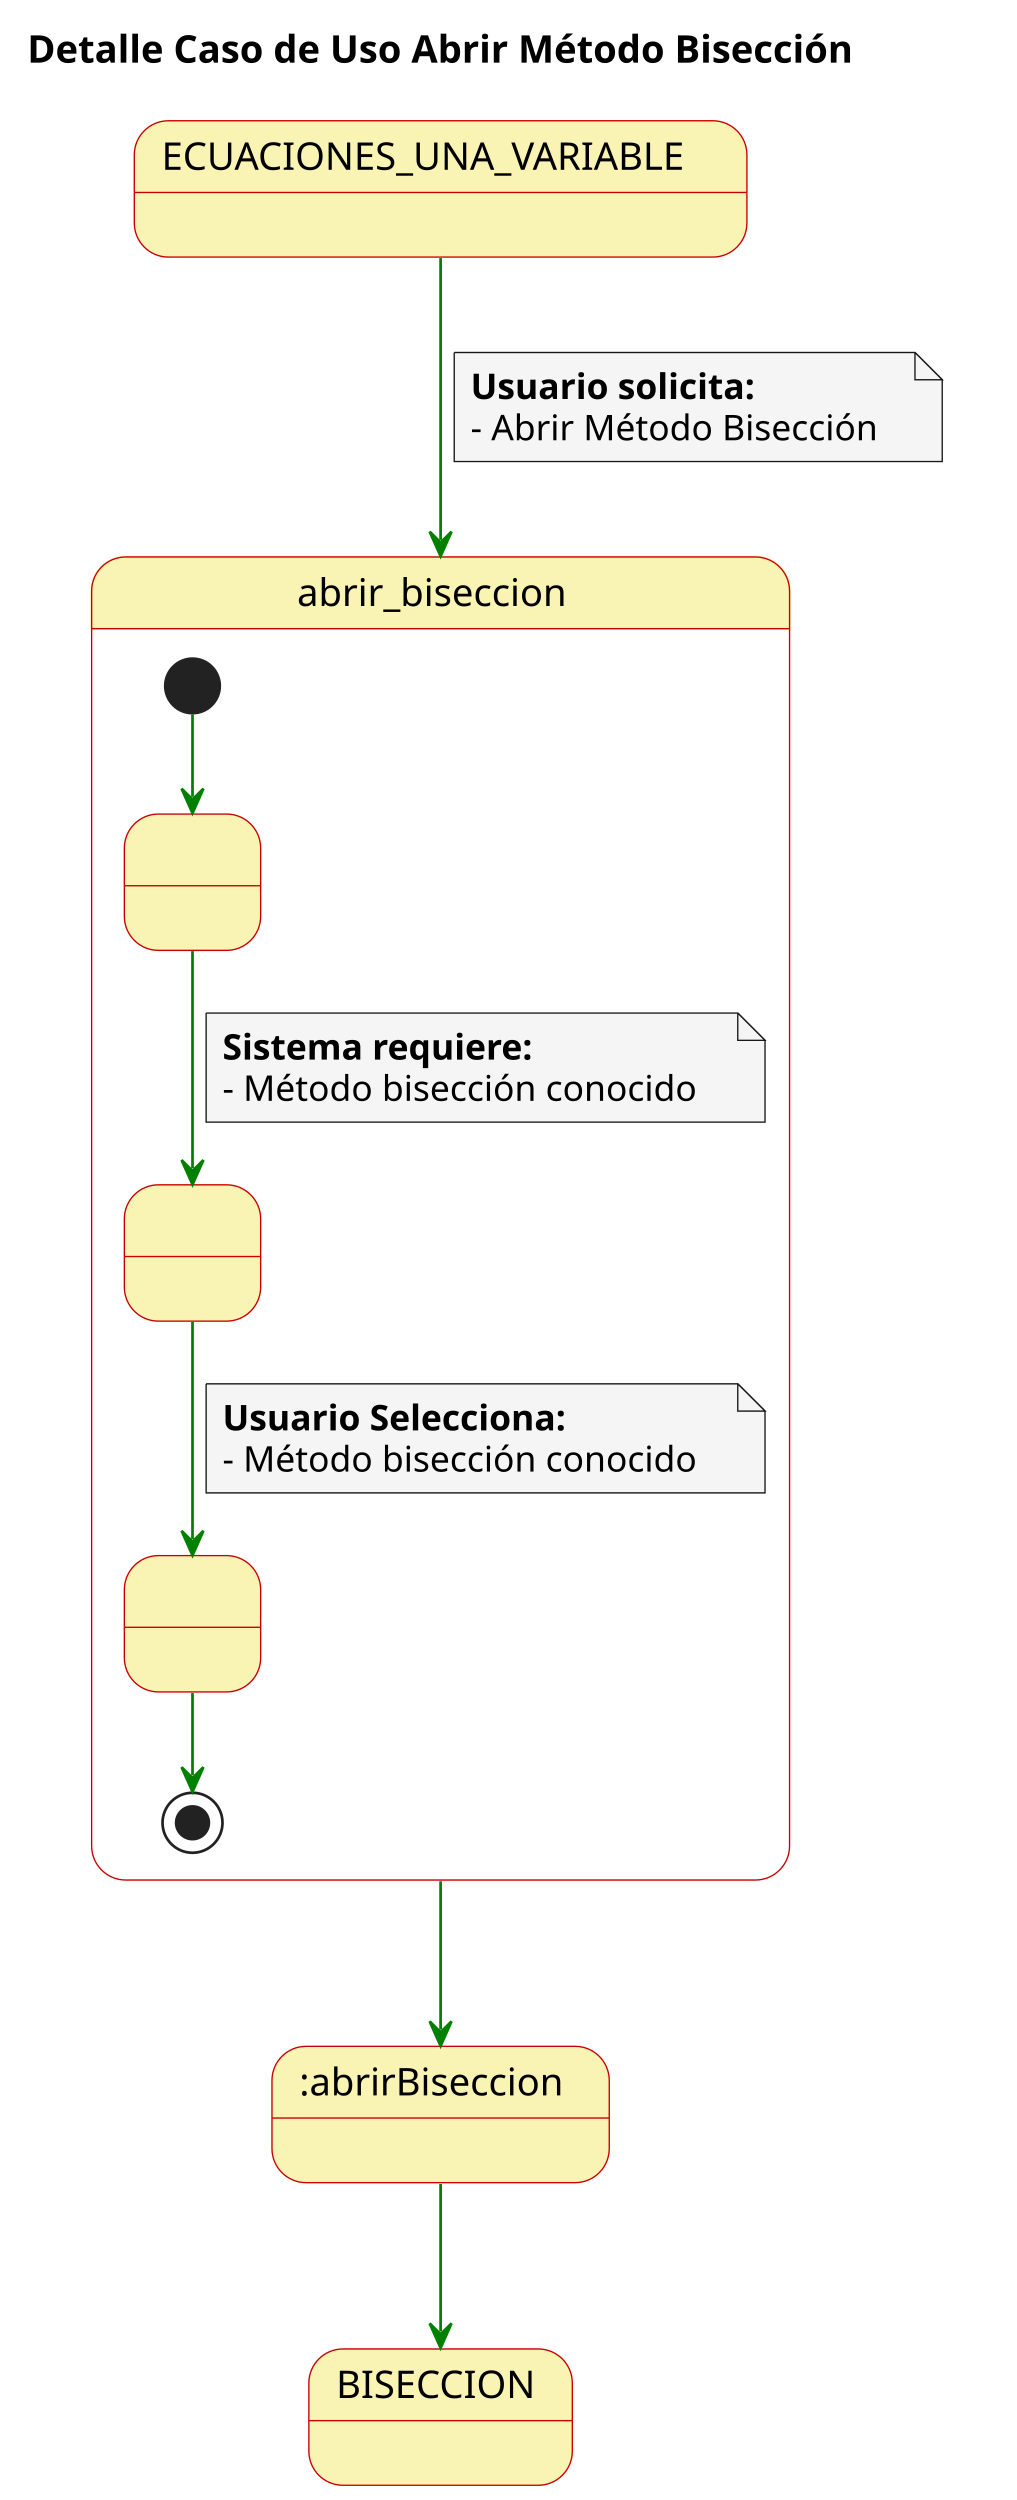
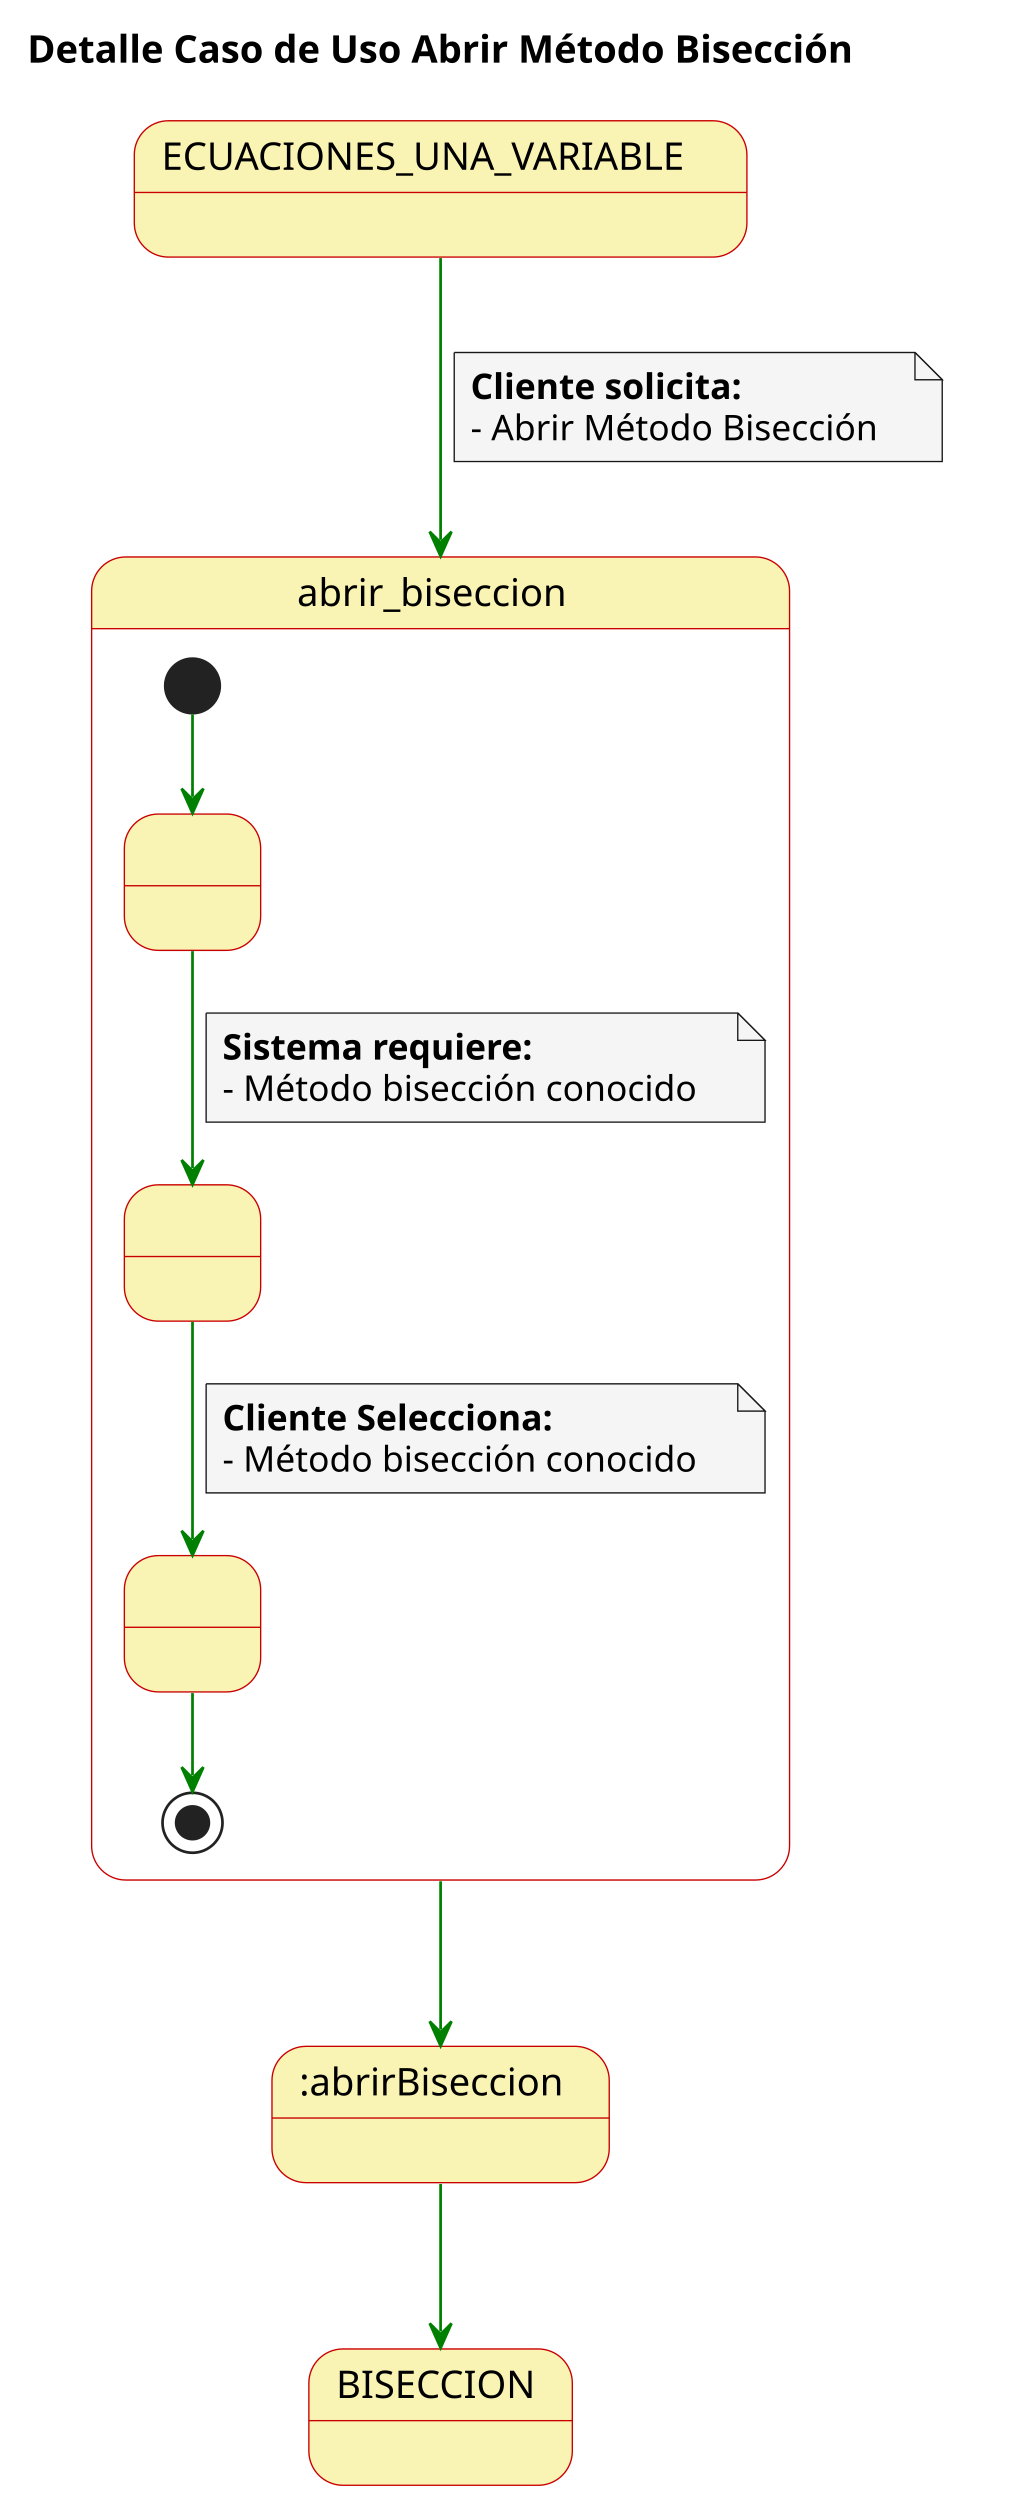
<svg xmlns="http://www.w3.org/2000/svg" contentStyleType="text/css" data-diagram-type="STATE" height="917px" preserveAspectRatio="none" style="width:373px;height:917px;background:#FFFFFF;" version="1.1" viewBox="0 0 373 917" width="373px" zoomAndPan="magnify">
  <defs />
  <g>
    <g class="title" data-source-line="12">
      <text fill="#000000" font-family="sans-serif" font-size="14" font-weight="bold" lengthAdjust="spacing" textLength="345.222" x="10" y="22.995">Detalle Caso de Uso Abrir Método Bisección</text>
    </g>
-     <path d="M46.111,204.297 L277.111,204.297 A12.5,12.5 0 0 1 289.611,216.797 L289.611,230.594 L33.611,230.594 L33.611,216.797 A12.5,12.5 0 0 1 46.111,204.297" fill="#FAF4B4" style="stroke:#FAF4B4;stroke-width:1;" />
+     <path d="M46.111,204.297 L277.111,204.297 A12.5,12.5 0 0 1 289.611,216.797 L289.611,230.594 L33.611,230.594 L33.611,216.797 A12.5,12.5 0 0 1 46.111,204.297" fill="#FAF4B4" />
    <rect fill="none" height="485.297" rx="12.5" ry="12.5" style="stroke:#C90000;stroke-width:0.5;" width="256" x="33.611" y="204.297" />
    <line style="stroke:#C90000;stroke-width:0.5;" x1="33.611" x2="289.611" y1="230.594" y2="230.594" />
    <text fill="#000000" font-family="sans-serif" font-size="14" lengthAdjust="spacing" textLength="105.273" x="108.974" y="222.292">abrir_biseccion</text>
    <g id="abrir_biseccion.1">
      <rect fill="#FAF4B4" height="50" rx="12.5" ry="12.5" style="stroke:#C90000;stroke-width:0.5;" width="50" x="45.611" y="298.594" />
      <line style="stroke:#C90000;stroke-width:0.5;" x1="45.611" x2="95.611" y1="324.891" y2="324.891" />
      <text fill="#000000" font-family="sans-serif" font-size="14" lengthAdjust="spacing" textLength="4.45" x="68.386" y="316.589"> </text>
    </g>
    <g id="abrir_biseccion.2">
      <rect fill="#FAF4B4" height="50" rx="12.5" ry="12.5" style="stroke:#C90000;stroke-width:0.5;" width="50" x="45.611" y="434.594" />
      <line style="stroke:#C90000;stroke-width:0.5;" x1="45.611" x2="95.611" y1="460.891" y2="460.891" />
      <text fill="#000000" font-family="sans-serif" font-size="14" lengthAdjust="spacing" textLength="4.45" x="68.386" y="452.589"> </text>
    </g>
    <g id="abrir_biseccion.3">
      <rect fill="#FAF4B4" height="50" rx="12.5" ry="12.5" style="stroke:#C90000;stroke-width:0.5;" width="50" x="45.611" y="570.594" />
      <line style="stroke:#C90000;stroke-width:0.5;" x1="45.611" x2="95.611" y1="596.891" y2="596.891" />
      <text fill="#000000" font-family="sans-serif" font-size="14" lengthAdjust="spacing" textLength="4.45" x="68.386" y="588.589"> </text>
    </g>
    <ellipse cx="70.611" cy="251.594" fill="#222222" rx="10" ry="10" style="stroke:#222222;stroke-width:1;" />
    <ellipse cx="70.611" cy="668.594" fill="none" rx="11" ry="11" style="stroke:#222222;stroke-width:1;" />
    <ellipse cx="70.611" cy="668.594" fill="#222222" rx="6" ry="6" style="stroke:#222222;stroke-width:1;" />
    <g class="link" data-entity-1="*start*abrir_biseccion" data-entity-2="1" data-source-line="26" data-uid="lnk5" id="link_*start*abrir_biseccion_1">
      <path d="M70.611,262.034 C70.611,271.294 70.611,279.784 70.611,292.274" fill="none" id="*start*abrir_biseccion-to-1" style="stroke:#008000;stroke-width:1;" />
      <polygon fill="#008000" points="70.611,298.274,74.611,289.274,70.611,293.274,66.611,289.274,70.611,298.274" style="stroke:#008000;stroke-width:1;" />
    </g>
    <g class="link" data-entity-1="1" data-entity-2="2" data-source-line="27" data-uid="lnk6" id="link_1_2">
      <path d="M70.611,348.864 C70.611,373.144 70.611,404.284 70.611,428.504" fill="none" id="1-to-2" style="stroke:#008000;stroke-width:1;" />
      <polygon fill="#008000" points="70.611,434.504,74.611,425.504,70.611,429.504,66.611,425.504,70.611,434.504" style="stroke:#008000;stroke-width:1;" />
      <path d="M75.611,371.594 L75.611,411.594 L280.611,411.594 L280.611,381.594 L270.611,371.594 L75.611,371.594" fill="#F5F5F5" style="stroke:#181818;stroke-width:0.5;" />
      <path d="M270.611,371.594 L270.611,381.594 L280.611,381.594 L270.611,371.594" fill="#F5F5F5" style="stroke:#181818;stroke-width:0.5;" />
      <text fill="#000000" font-family="sans-serif" font-size="13" font-weight="bold" lengthAdjust="spacing" textLength="130.92" x="81.611" y="388.661">Sistema requiere:</text>
      <text fill="#000000" font-family="sans-serif" font-size="13" lengthAdjust="spacing" textLength="184.552" x="81.611" y="403.793">- Método bisección conocido</text>
    </g>
    <g class="link" data-entity-1="2" data-entity-2="3" data-source-line="32" data-uid="lnk7" id="link_2_3">
      <path d="M70.611,484.864 C70.611,509.144 70.611,540.284 70.611,564.504" fill="none" id="2-to-3" style="stroke:#008000;stroke-width:1;" />
      <polygon fill="#008000" points="70.611,570.504,74.611,561.504,70.611,565.504,66.611,561.504,70.611,570.504" style="stroke:#008000;stroke-width:1;" />
      <path d="M75.611,507.594 L75.611,547.594 L280.611,547.594 L280.611,517.594 L270.611,507.594 L75.611,507.594" fill="#F5F5F5" style="stroke:#181818;stroke-width:0.5;" />
      <path d="M270.611,507.594 L270.611,517.594 L280.611,517.594 L270.611,507.594" fill="#F5F5F5" style="stroke:#181818;stroke-width:0.5;" />
-       <text fill="#000000" font-family="sans-serif" font-size="13" font-weight="bold" lengthAdjust="spacing" textLength="144.124" x="81.611" y="524.661">Usuario Selecciona:</text>
+       <text fill="#000000" font-family="sans-serif" font-size="13" font-weight="bold" lengthAdjust="spacing" textLength="139.56" x="81.611" y="524.661">Cliente Selecciona:</text>
      <text fill="#000000" font-family="sans-serif" font-size="13" lengthAdjust="spacing" textLength="184.552" x="81.611" y="539.793">- Método bisección conocido</text>
    </g>
    <g class="link" data-entity-1="3" data-entity-2="*end*abrir_biseccion" data-source-line="38" data-uid="lnk9" id="link_3_*end*abrir_biseccion">
      <path d="M70.611,621.024 C70.611,633.384 70.611,641.724 70.611,651.194" fill="none" id="3-to-*end*abrir_biseccion" style="stroke:#008000;stroke-width:1;" />
      <polygon fill="#008000" points="70.611,657.194,74.611,648.194,70.611,652.194,66.611,648.194,70.611,657.194" style="stroke:#008000;stroke-width:1;" />
    </g>
    <g id="ECUACIONES_UNA_VARIABLE">
      <rect fill="#FAF4B4" height="50" rx="12.5" ry="12.5" style="stroke:#C90000;stroke-width:0.5;" width="224.709" x="49.261" y="44.297" />
      <line style="stroke:#C90000;stroke-width:0.5;" x1="49.261" x2="273.97" y1="70.594" y2="70.594" />
      <text fill="#000000" font-family="sans-serif" font-size="14" lengthAdjust="spacing" textLength="204.709" x="59.261" y="62.292">ECUACIONES_UNA_VARIABLE</text>
    </g>
    <g id=":abrirBiseccion">
      <rect fill="#FAF4B4" height="50" rx="12.5" ry="12.5" style="stroke:#C90000;stroke-width:0.5;" width="123.708" x="99.761" y="750.597" />
      <line style="stroke:#C90000;stroke-width:0.5;" x1="99.761" x2="223.469" y1="776.894" y2="776.894" />
      <text fill="#000000" font-family="sans-serif" font-size="14" lengthAdjust="spacing" textLength="103.708" x="109.761" y="768.592">:abrirBiseccion</text>
    </g>
    <g id="BISECCION">
      <rect fill="#FAF4B4" height="50" rx="12.5" ry="12.5" style="stroke:#C90000;stroke-width:0.5;" width="96.638" x="113.291" y="861.597" />
      <line style="stroke:#C90000;stroke-width:0.5;" x1="113.291" x2="209.929" y1="887.894" y2="887.894" />
      <text fill="#000000" font-family="sans-serif" font-size="14" lengthAdjust="spacing" textLength="76.638" x="123.291" y="879.592">BISECCION</text>
    </g>
    <g class="link" data-entity-1="ECUACIONES_UNA_VARIABLE" data-entity-2="abrir_biseccion" data-source-line="15" data-uid="lnk3" id="link_ECUACIONES_UNA_VARIABLE_abrir_biseccion">
      <path d="M161.611,94.657 C161.611,119.047 161.611,153.297 161.611,198.017" fill="none" id="ECUACIONES_UNA_VARIABLE-to-abrir_biseccion" style="stroke:#008000;stroke-width:1;" />
      <polygon fill="#008000" points="161.611,204.017,165.611,195.017,161.611,199.017,157.611,195.017,161.611,204.017" style="stroke:#008000;stroke-width:1;" />
      <path d="M166.611,129.297 L166.611,169.297 L345.611,169.297 L345.611,139.297 L335.611,129.297 L166.611,129.297" fill="#F5F5F5" style="stroke:#181818;stroke-width:0.5;" />
      <path d="M335.611,129.297 L335.611,139.297 L345.611,139.297 L335.611,129.297" fill="#F5F5F5" style="stroke:#181818;stroke-width:0.5;" />
-       <text fill="#000000" font-family="sans-serif" font-size="13" font-weight="bold" lengthAdjust="spacing" textLength="118.574" x="172.611" y="146.364">Usuario solicita:</text>
+       <text fill="#000000" font-family="sans-serif" font-size="13" font-weight="bold" lengthAdjust="spacing" textLength="114.01" x="172.611" y="146.364">Cliente solicita:</text>
      <text fill="#000000" font-family="sans-serif" font-size="13" lengthAdjust="spacing" textLength="158.406" x="172.611" y="161.497">- Abrir Método Bisección</text>
    </g>
    <g class="link" data-entity-1="abrir_biseccion" data-entity-2=":abrirBiseccion" data-source-line="41" data-uid="lnk11" id="link_abrir_biseccion_:abrirBiseccion">
      <path d="M161.611,690.057 C161.611,714.217 161.611,729.347 161.611,744.447" fill="none" id="abrir_biseccion-to-:abrirBiseccion" style="stroke:#008000;stroke-width:1;" />
      <polygon fill="#008000" points="161.611,750.447,165.611,741.447,161.611,745.447,157.611,741.447,161.611,750.447" style="stroke:#008000;stroke-width:1;" />
    </g>
    <g class="link" data-entity-1=":abrirBiseccion" data-entity-2="BISECCION" data-source-line="43" data-uid="lnk13" id="link_:abrirBiseccion_BISECCION">
      <path d="M161.611,801.057 C161.611,819.007 161.611,837.287 161.611,855.217" fill="none" id=":abrirBiseccion-to-BISECCION" style="stroke:#008000;stroke-width:1;" />
      <polygon fill="#008000" points="161.611,861.217,165.611,852.217,161.611,856.217,157.611,852.217,161.611,861.217" style="stroke:#008000;stroke-width:1;" />
    </g>
  </g>
</svg>
